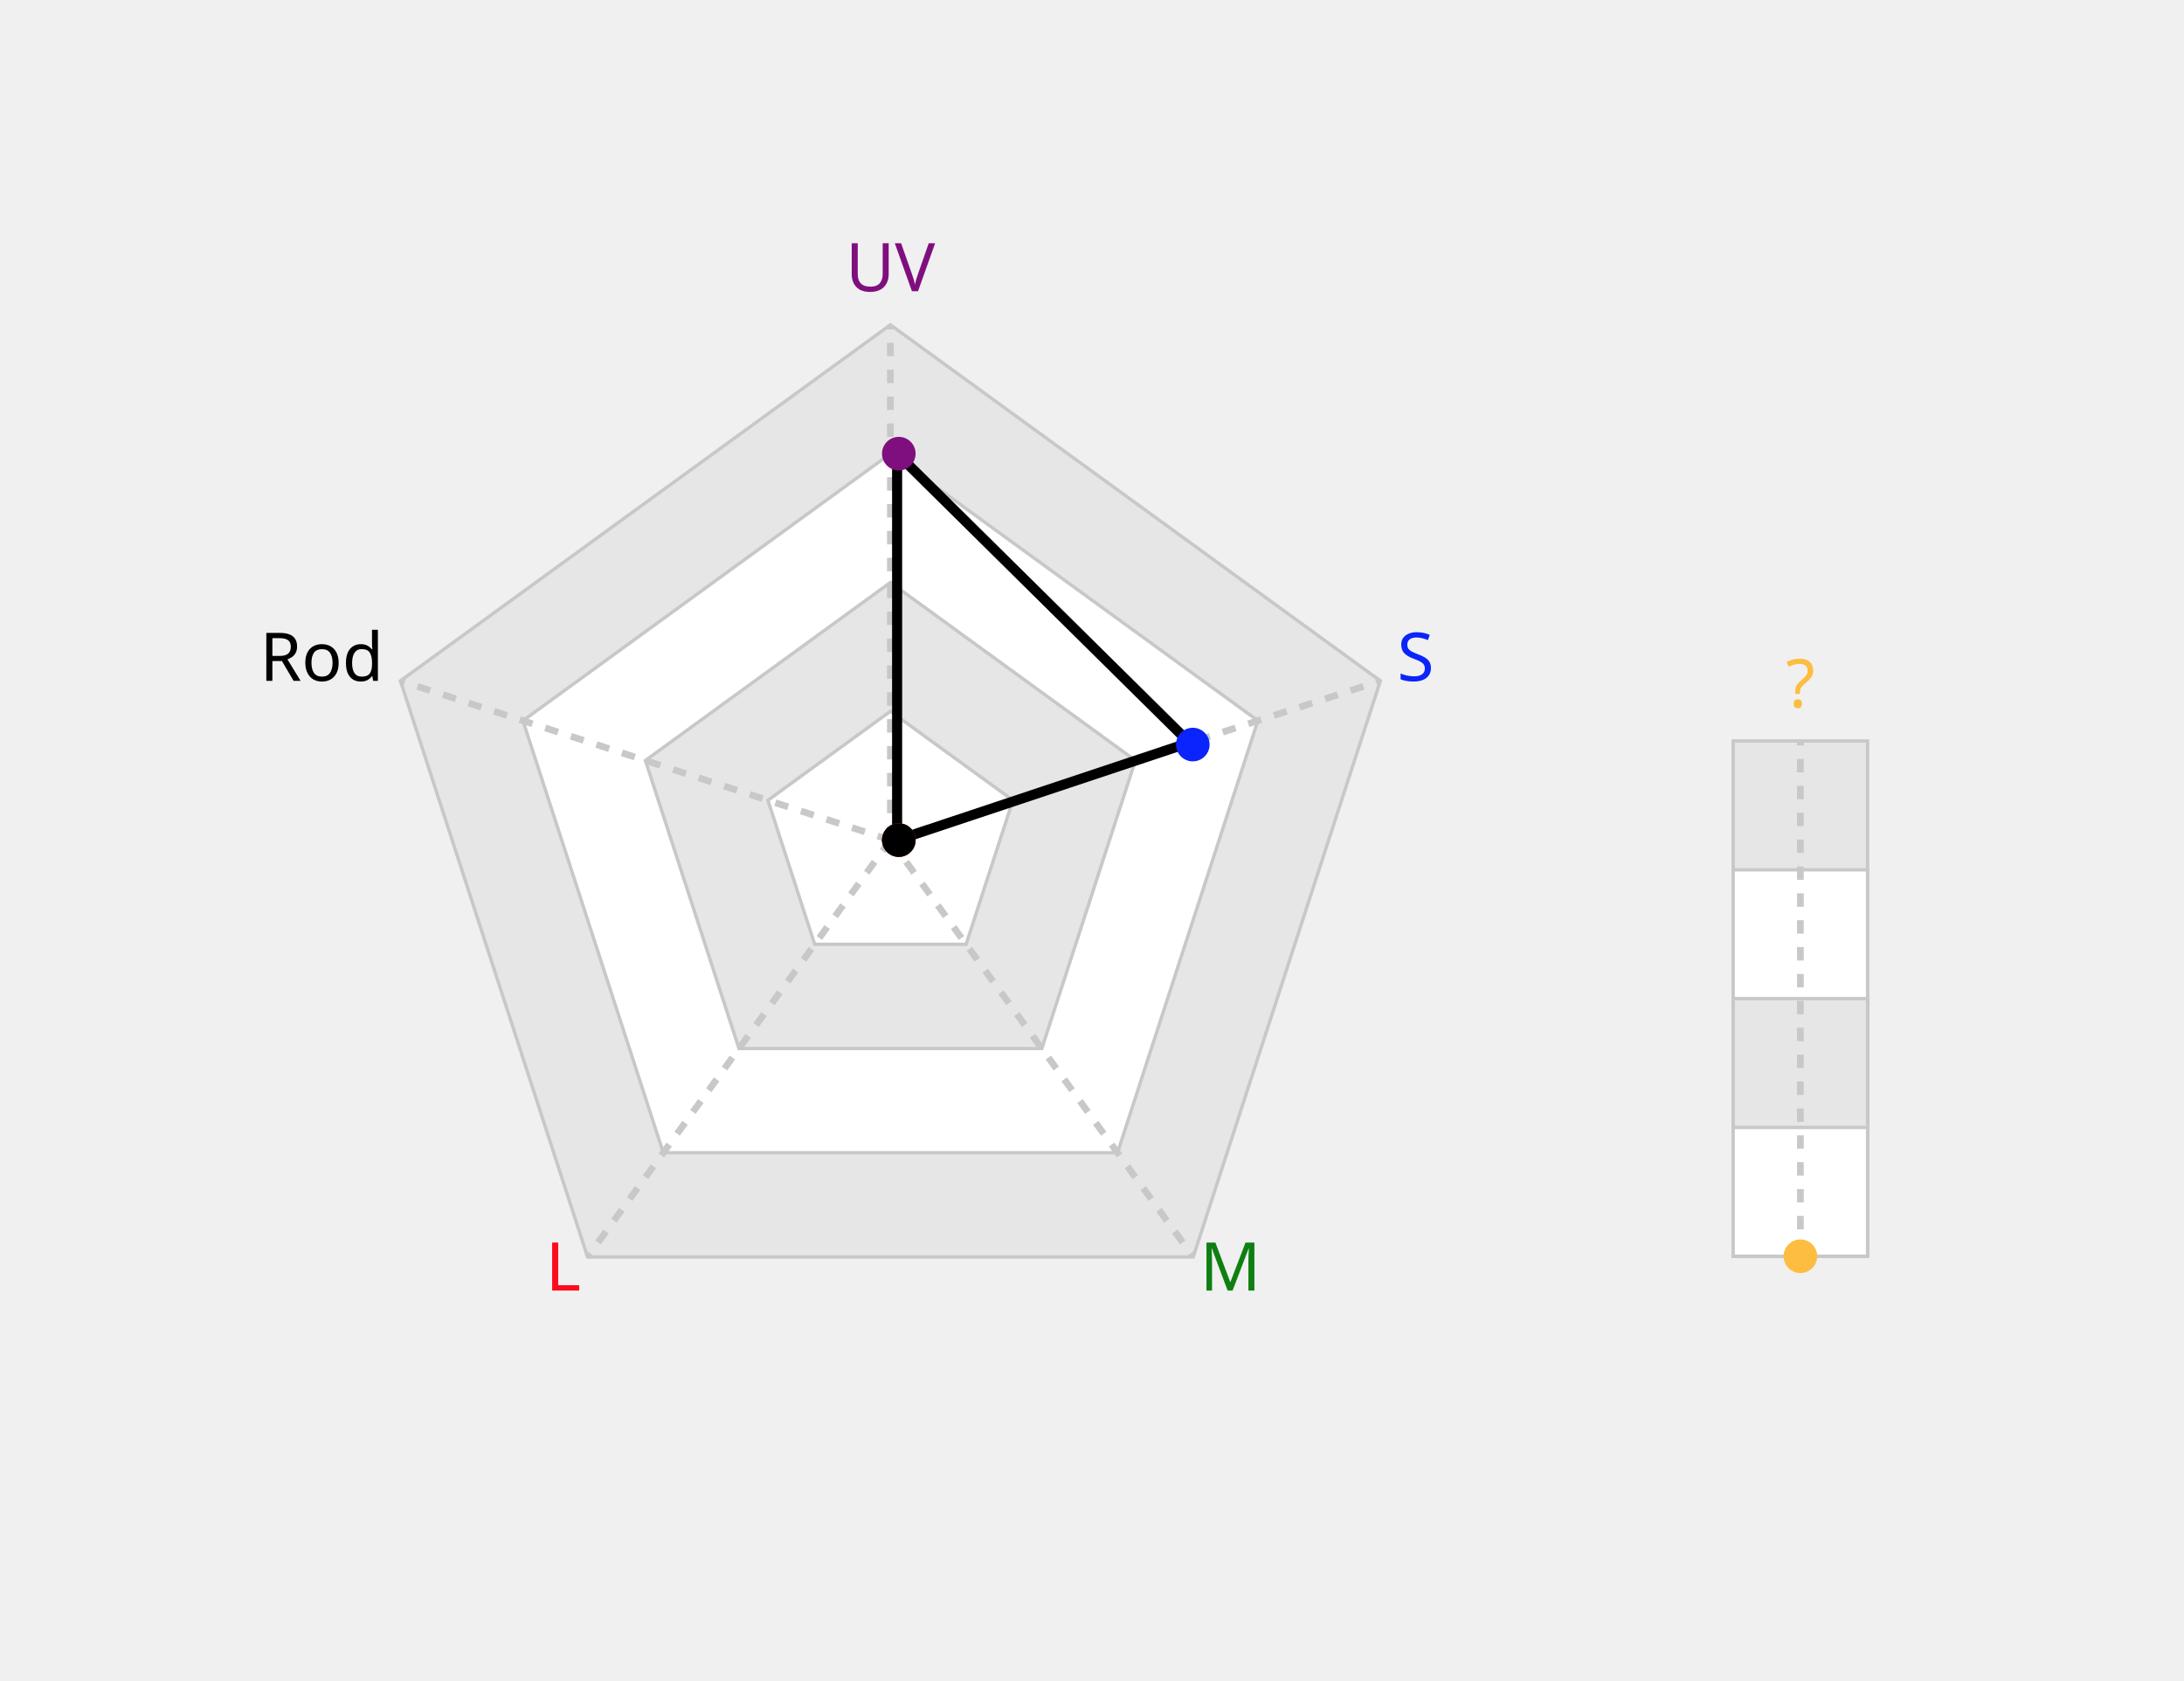
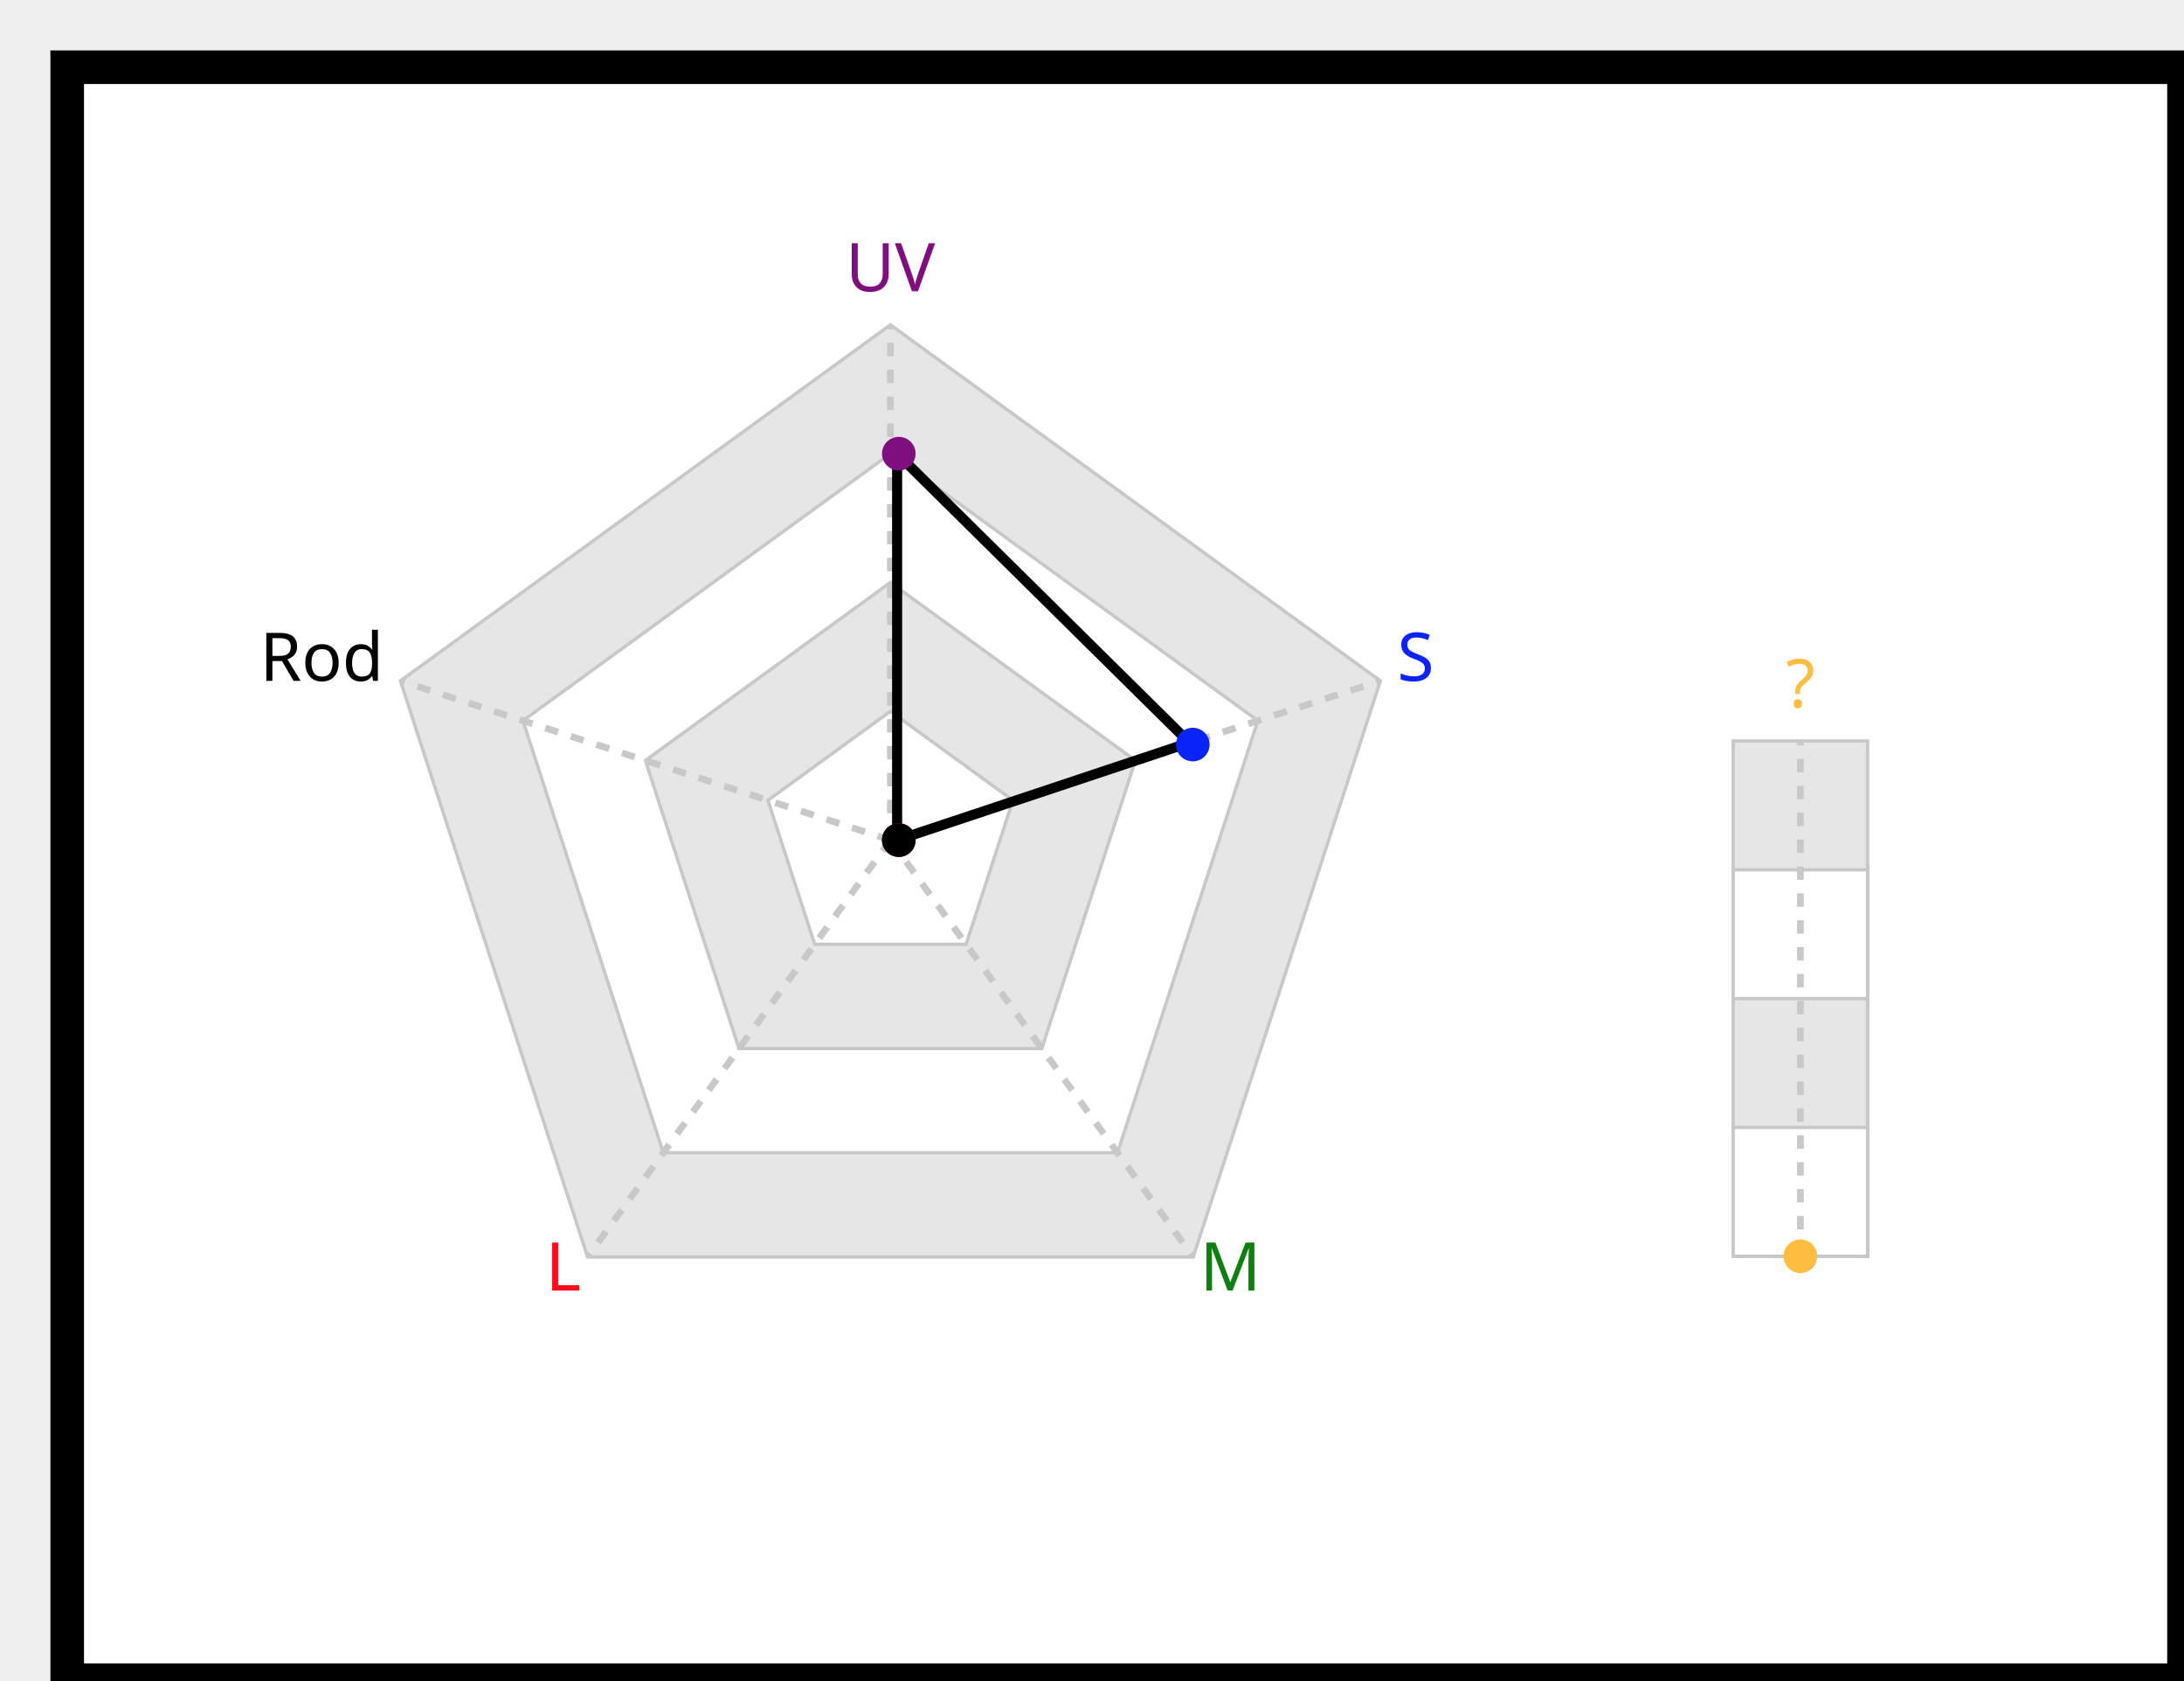
- <svg xmlns="http://www.w3.org/2000/svg" baseProfile="full" height="500" version="1.1" width="650">
+ <svg xmlns="http://www.w3.org/2000/svg" baseProfile="full" height="500" id="eel" version="1.1" width="650">
  <defs />
-   <polygon fill="rgb(230,230,230)" id="axGonMinor" points="265.0,96.667 410.829,202.617 355.127,374.049 174.873,374.049 119.171,202.617" stroke="rgb(200,200,200)" stroke-width="1" />
-   <polygon fill="rgb(255,255,255)" id="axGon" points="265.0,135.0 374.371,214.463 332.595,343.037 197.405,343.037 155.629,214.463" stroke="rgb(200,200,200)" stroke-width="1" />
-   <polygon fill="rgb(230,230,230)" id="axGonMinor" points="265.0,173.333 337.914,226.309 310.064,312.025 219.936,312.025 192.086,226.309" stroke="rgb(200,200,200)" stroke-width="1" />
-   <polygon fill="rgb(255,255,255)" id="axGon" points="265.0,211.667 301.457,238.154 287.532,281.012 242.468,281.012 228.543,238.154" stroke="rgb(200,200,200)" stroke-width="1" />
-   <rect fill="rgb(230,230,230)" height="153.333" id="zaxGonMinor" stroke="rgb(200,200,200)" stroke-width="1" width="40" x="515.833" y="220.506" />
-   <rect fill="rgb(255,255,255)" height="115.0" id="zaxGon" stroke="rgb(200,200,200)" stroke-width="1" width="40" x="515.833" y="258.839" />
-   <rect fill="rgb(230,230,230)" height="76.667" id="zaxGonMinor" stroke="rgb(200,200,200)" stroke-width="1" width="40" x="515.833" y="297.172" />
-   <rect fill="rgb(255,255,255)" height="38.333" id="zaxGon" stroke="rgb(200,200,200)" stroke-width="1" width="40" x="515.833" y="335.506" />
-   <line id="ax" stroke="rgb(200,200,200)" stroke-dasharray="4" stroke-width="2" x1="535.833" x2="535.833" y1="373.839" y2="220.506" />
+   <rect fill="white" height="480" stroke="rgb(0,0,0)" stroke-width="10" width="630" x="20" y="20" />
+   <polygon fill="rgb(230,230,230)" points="265.0,96.667 410.829,202.617 355.127,374.049 174.873,374.049 119.171,202.617" stroke="rgb(200,200,200)" stroke-width="1" />
+   <polygon fill="rgb(255,255,255)" points="265.0,135.0 374.371,214.463 332.595,343.037 197.405,343.037 155.629,214.463" stroke="rgb(200,200,200)" stroke-width="1" />
+   <polygon fill="rgb(230,230,230)" points="265.0,173.333 337.914,226.309 310.064,312.025 219.936,312.025 192.086,226.309" stroke="rgb(200,200,200)" stroke-width="1" />
+   <polygon fill="rgb(255,255,255)" points="265.0,211.667 301.457,238.154 287.532,281.012 242.468,281.012 228.543,238.154" stroke="rgb(200,200,200)" stroke-width="1" />
+   <rect fill="rgb(230,230,230)" height="153.333" stroke="rgb(200,200,200)" stroke-width="1" width="40" x="515.833" y="220.506" />
+   <rect fill="rgb(255,255,255)" height="115.0" stroke="rgb(200,200,200)" stroke-width="1" width="40" x="515.833" y="258.839" />
+   <rect fill="rgb(230,230,230)" height="76.667" stroke="rgb(200,200,200)" stroke-width="1" width="40" x="515.833" y="297.172" />
+   <rect fill="rgb(255,255,255)" height="38.333" stroke="rgb(200,200,200)" stroke-width="1" width="40" x="515.833" y="335.506" />
+   <line stroke="rgb(200,200,200)" stroke-dasharray="4" stroke-width="2" x1="535.833" x2="535.833" y1="373.839" y2="220.506" />
  <text fill="rgb(253,189,64)" font-family="sans-serif" font-size="20" text-anchor="middle" transform="translate(0,-10)" x="535.833" y="220.506">?</text>
-   <line id="ax" stroke="rgb(200,200,200)" stroke-dasharray="4" stroke-width="2" transform="rotate(0.0,265.0,250.0)" x1="265.0" x2="265.0" y1="250.0" y2="96.667" />
+   <line stroke="rgb(200,200,200)" stroke-dasharray="4" stroke-width="2" transform="rotate(0.0,265.0,250.0)" x1="265.0" x2="265.0" y1="250.0" y2="96.667" />
  <text alignment-baseline="middle" fill="rgb(127,15,126)" font-family="sans-serif" font-size="20" text-anchor="middle" transform="translate(0,-10)" x="265.0" y="96.667">UV</text>
-   <line id="ax" stroke="rgb(200,200,200)" stroke-dasharray="4" stroke-width="2" transform="rotate(72.0,265.0,250.0)" x1="265.0" x2="265.0" y1="250.0" y2="96.667" />
-   <text alignment-baseline="middle" fill="rgb(11,36,251)" font-family="sans-serif" font-size="20" text-anchor="start" transform="translate(+5,0)" x="410.829" y="202.617">S</text>
-   <line id="ax" stroke="rgb(200,200,200)" stroke-dasharray="4" stroke-width="2" transform="rotate(144.0,265.0,250.0)" x1="265.0" x2="265.0" y1="250.0" y2="96.667" />
+   <line stroke="rgb(200,200,200)" stroke-dasharray="4" stroke-width="2" transform="rotate(72.0,265.0,250.0)" x1="265.0" x2="265.0" y1="250.0" y2="96.667" />
+   <text alignment-baseline="middle" fill="rgb(11,36,251)" font-family="sans-serif" font-size="20" text-anchor="start" transform="translate(5,0)" x="410.829" y="202.617">S</text>
+   <line stroke="rgb(200,200,200)" stroke-dasharray="4" stroke-width="2" transform="rotate(144.0,265.0,250.0)" x1="265.0" x2="265.0" y1="250.0" y2="96.667" />
  <text alignment-baseline="middle" fill="rgb(15,127,18)" font-family="sans-serif" font-size="20" text-anchor="start" transform="translate(2,10)" x="355.127" y="374.049">M</text>
-   <line id="ax" stroke="rgb(200,200,200)" stroke-dasharray="4" stroke-width="2" transform="rotate(216.0,265.0,250.0)" x1="265.0" x2="265.0" y1="250.0" y2="96.667" />
+   <line stroke="rgb(200,200,200)" stroke-dasharray="4" stroke-width="2" transform="rotate(216.0,265.0,250.0)" x1="265.0" x2="265.0" y1="250.0" y2="96.667" />
  <text alignment-baseline="middle" fill="rgb(252,13,27)" font-family="sans-serif" font-size="20" text-anchor="end" transform="translate(-2,10)" x="174.873" y="374.049">L</text>
-   <line id="ax" stroke="rgb(200,200,200)" stroke-dasharray="4" stroke-width="2" transform="rotate(288.0,265.0,250.0)" x1="265.0" x2="265.0" y1="250.0" y2="96.667" />
+   <line stroke="rgb(200,200,200)" stroke-dasharray="4" stroke-width="2" transform="rotate(288.0,265.0,250.0)" x1="265.0" x2="265.0" y1="250.0" y2="96.667" />
  <text alignment-baseline="middle" fill="rgb(0,0,0)" font-family="sans-serif" font-size="20" text-anchor="end" transform="translate(-5,0)" x="119.171" y="202.617">Rod</text>
-   <path d="M267,135 L354,221 L267,250 L267,250 L267,250 Z" fill="none" id="cellGon" stroke="rgb(0,0,0)" stroke-linecap="round" stroke-opacity="1" stroke-width="3" />
-   <circle cx="267.5" cy="135.0" fill="rgb(127,15,126)" id="uDat" r="5" stroke="none" stroke-width="4" transform="rotate(0.0,267.5,250.0)" />
-   <circle cx="267.5" cy="158.0" fill="rgb(11,36,251)" id="sDat" r="5" stroke="none" stroke-width="4" transform="rotate(72.0,267.5,250.0)" />
-   <circle cx="267.5" cy="250.0" fill="rgb(15,127,18)" id="mDat" r="5" stroke="none" stroke-width="4" transform="rotate(144.0,267.5,250.0)" />
-   <circle cx="267.5" cy="250.0" fill="rgb(252,13,27)" id="lDat" r="5" stroke="none" stroke-width="4" transform="rotate(216.0,267.5,250.0)" />
-   <circle cx="267.5" cy="250.0" fill="rgb(0,0,0)" id="rDat" r="5" stroke="none" stroke-width="4" transform="rotate(288.0,267.5,250.0)" />
-   <circle cx="535.833" cy="373.839" fill="rgb(253,189,64)" id="zDat" r="5" stroke="none" stroke-width="4" transform="rotate(0,535.8333,250.0)" />
+   <path d="M267,135 L354,221 L267,250 L267,250 L267,250 Z" fill="none" stroke="rgb(0,0,0)" stroke-linecap="round" stroke-opacity="1" stroke-width="3" />
+   <circle cx="267.5" cy="135.0" fill="rgb(127,15,126)" r="5" stroke="none" stroke-width="4" transform="rotate(0.0,267.5,250.0)" />
+   <circle cx="267.5" cy="158.0" fill="rgb(11,36,251)" r="5" stroke="none" stroke-width="4" transform="rotate(72.0,267.5,250.0)" />
+   <circle cx="267.5" cy="250.0" fill="rgb(15,127,18)" r="5" stroke="none" stroke-width="4" transform="rotate(144.0,267.5,250.0)" />
+   <circle cx="267.5" cy="250.0" fill="rgb(252,13,27)" r="5" stroke="none" stroke-width="4" transform="rotate(216.0,267.5,250.0)" />
+   <circle cx="267.5" cy="250.0" fill="rgb(0,0,0)" r="5" stroke="none" stroke-width="4" transform="rotate(288.0,267.5,250.0)" />
+   <circle cx="535.833" cy="373.839" fill="rgb(253,189,64)" r="5" stroke="none" stroke-width="4" transform="rotate(0,535.8333,250.0)" />
</svg>
